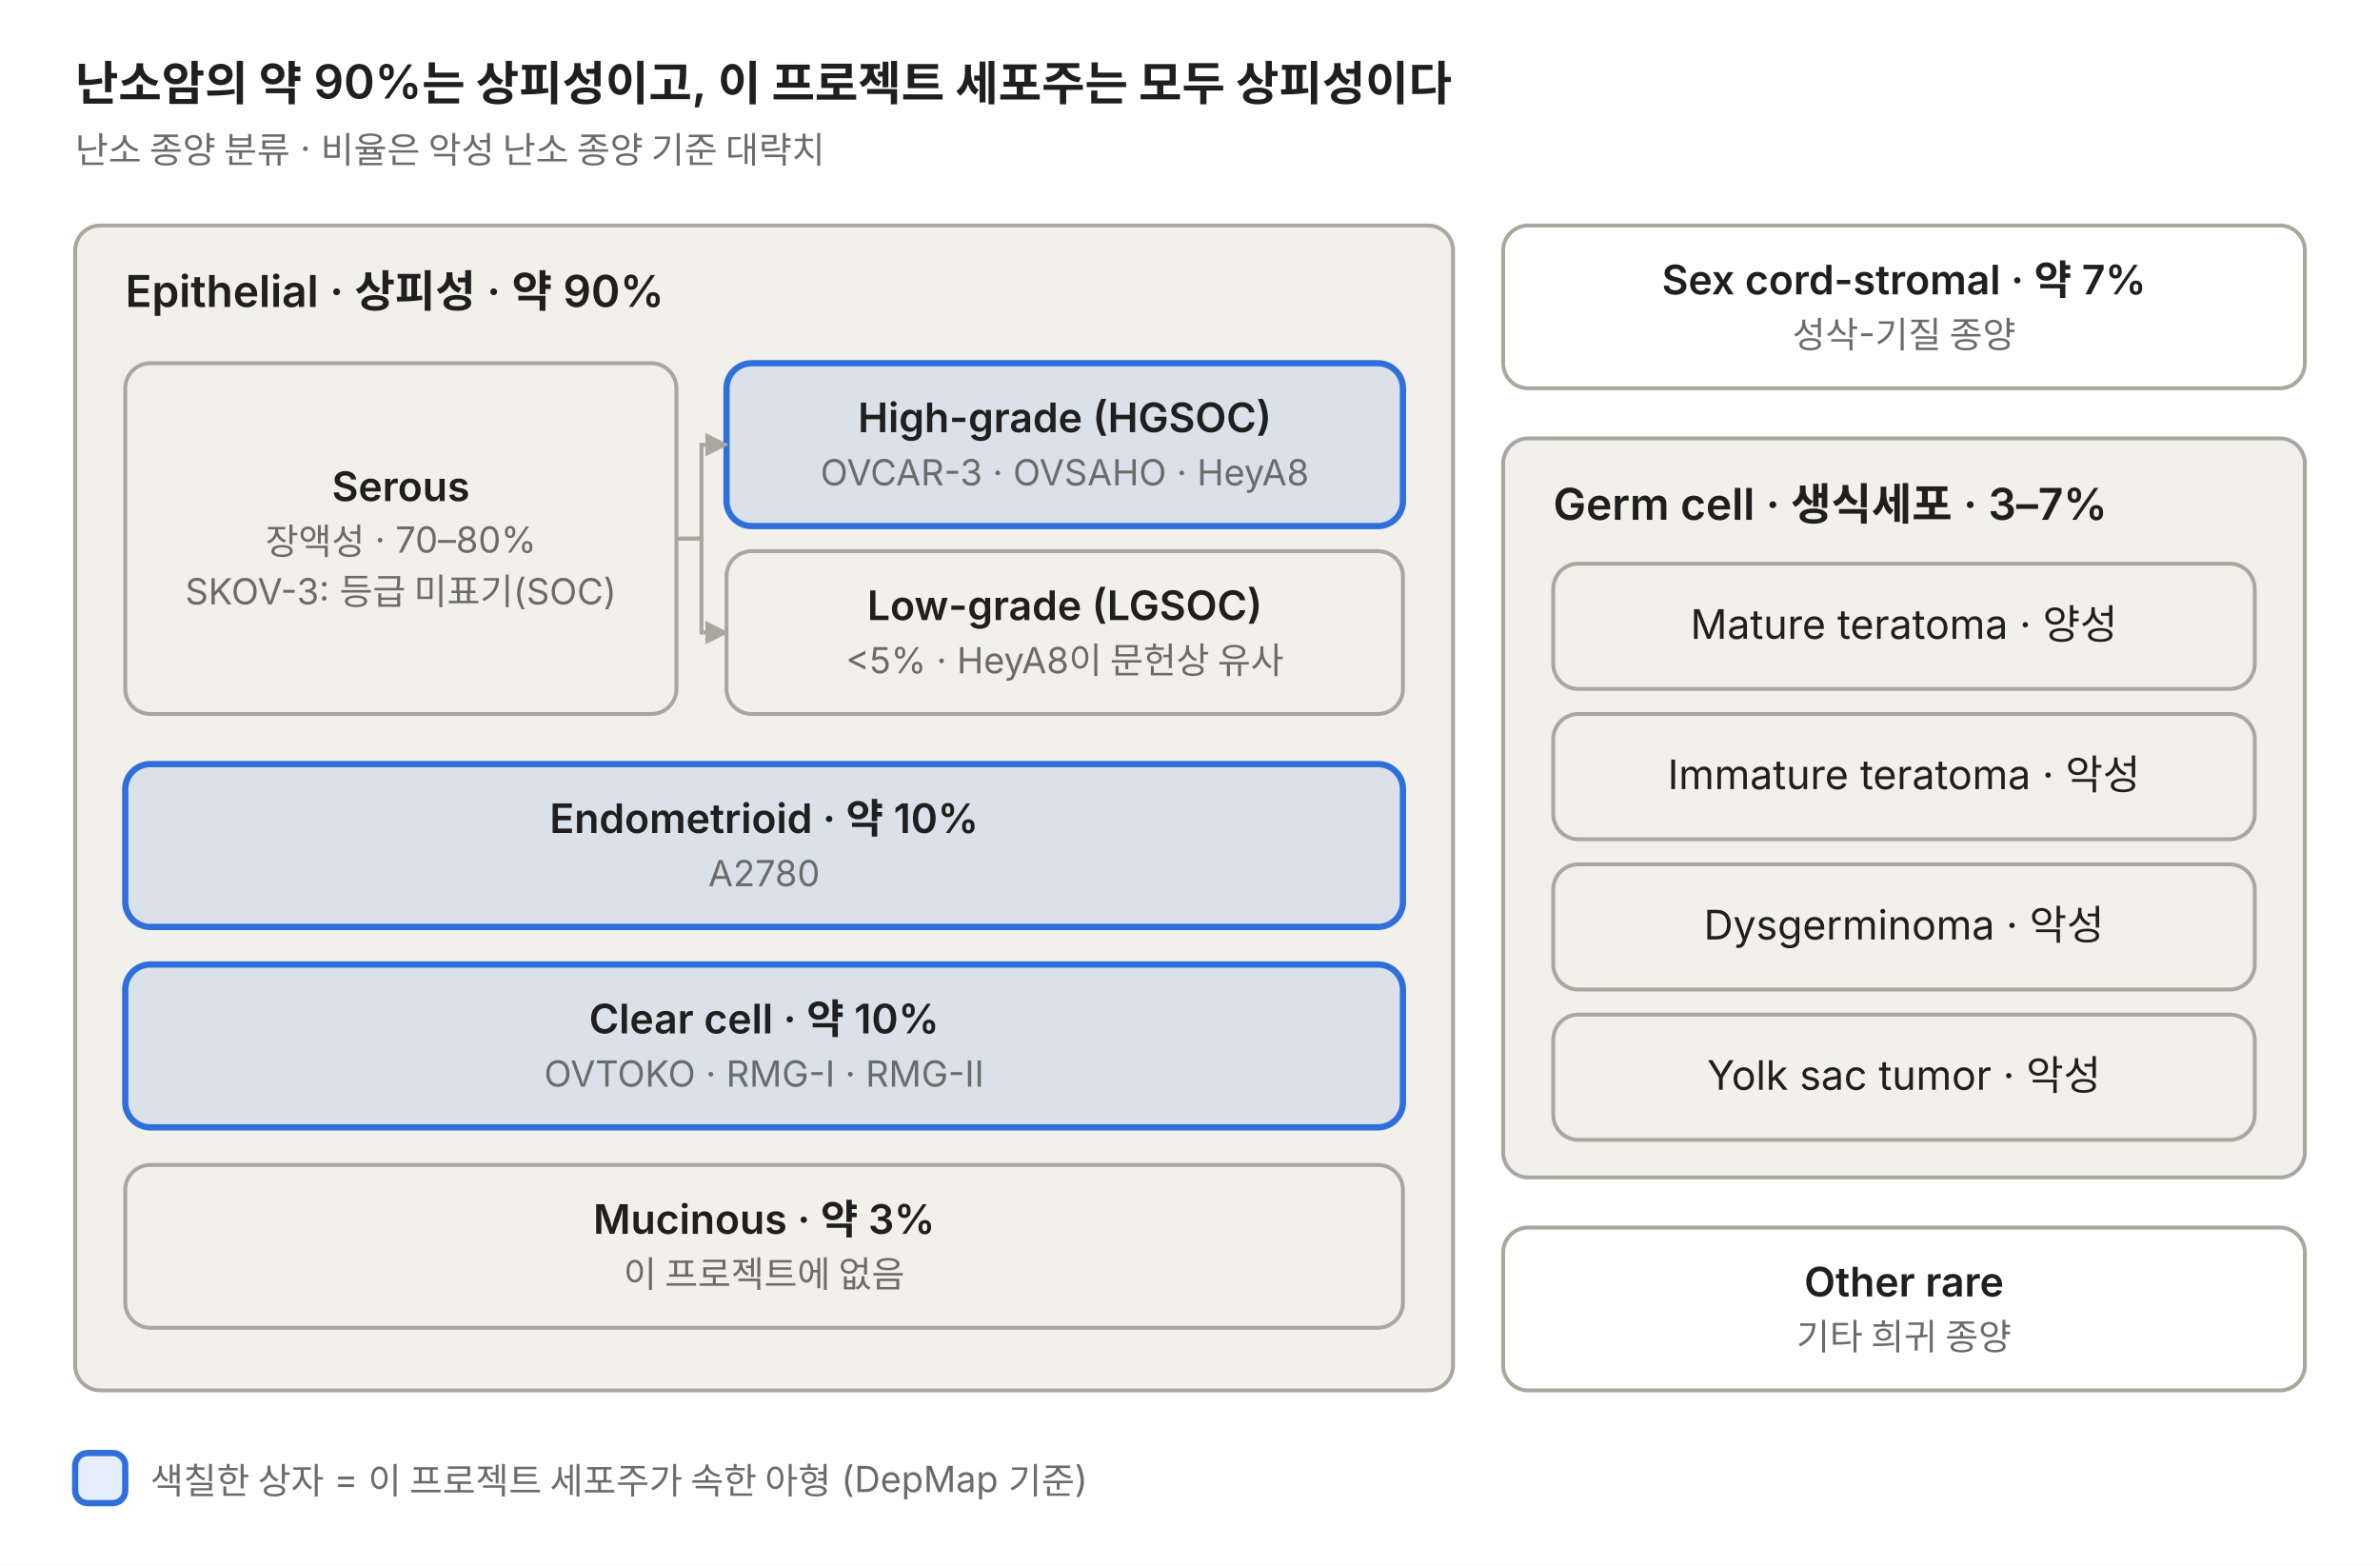
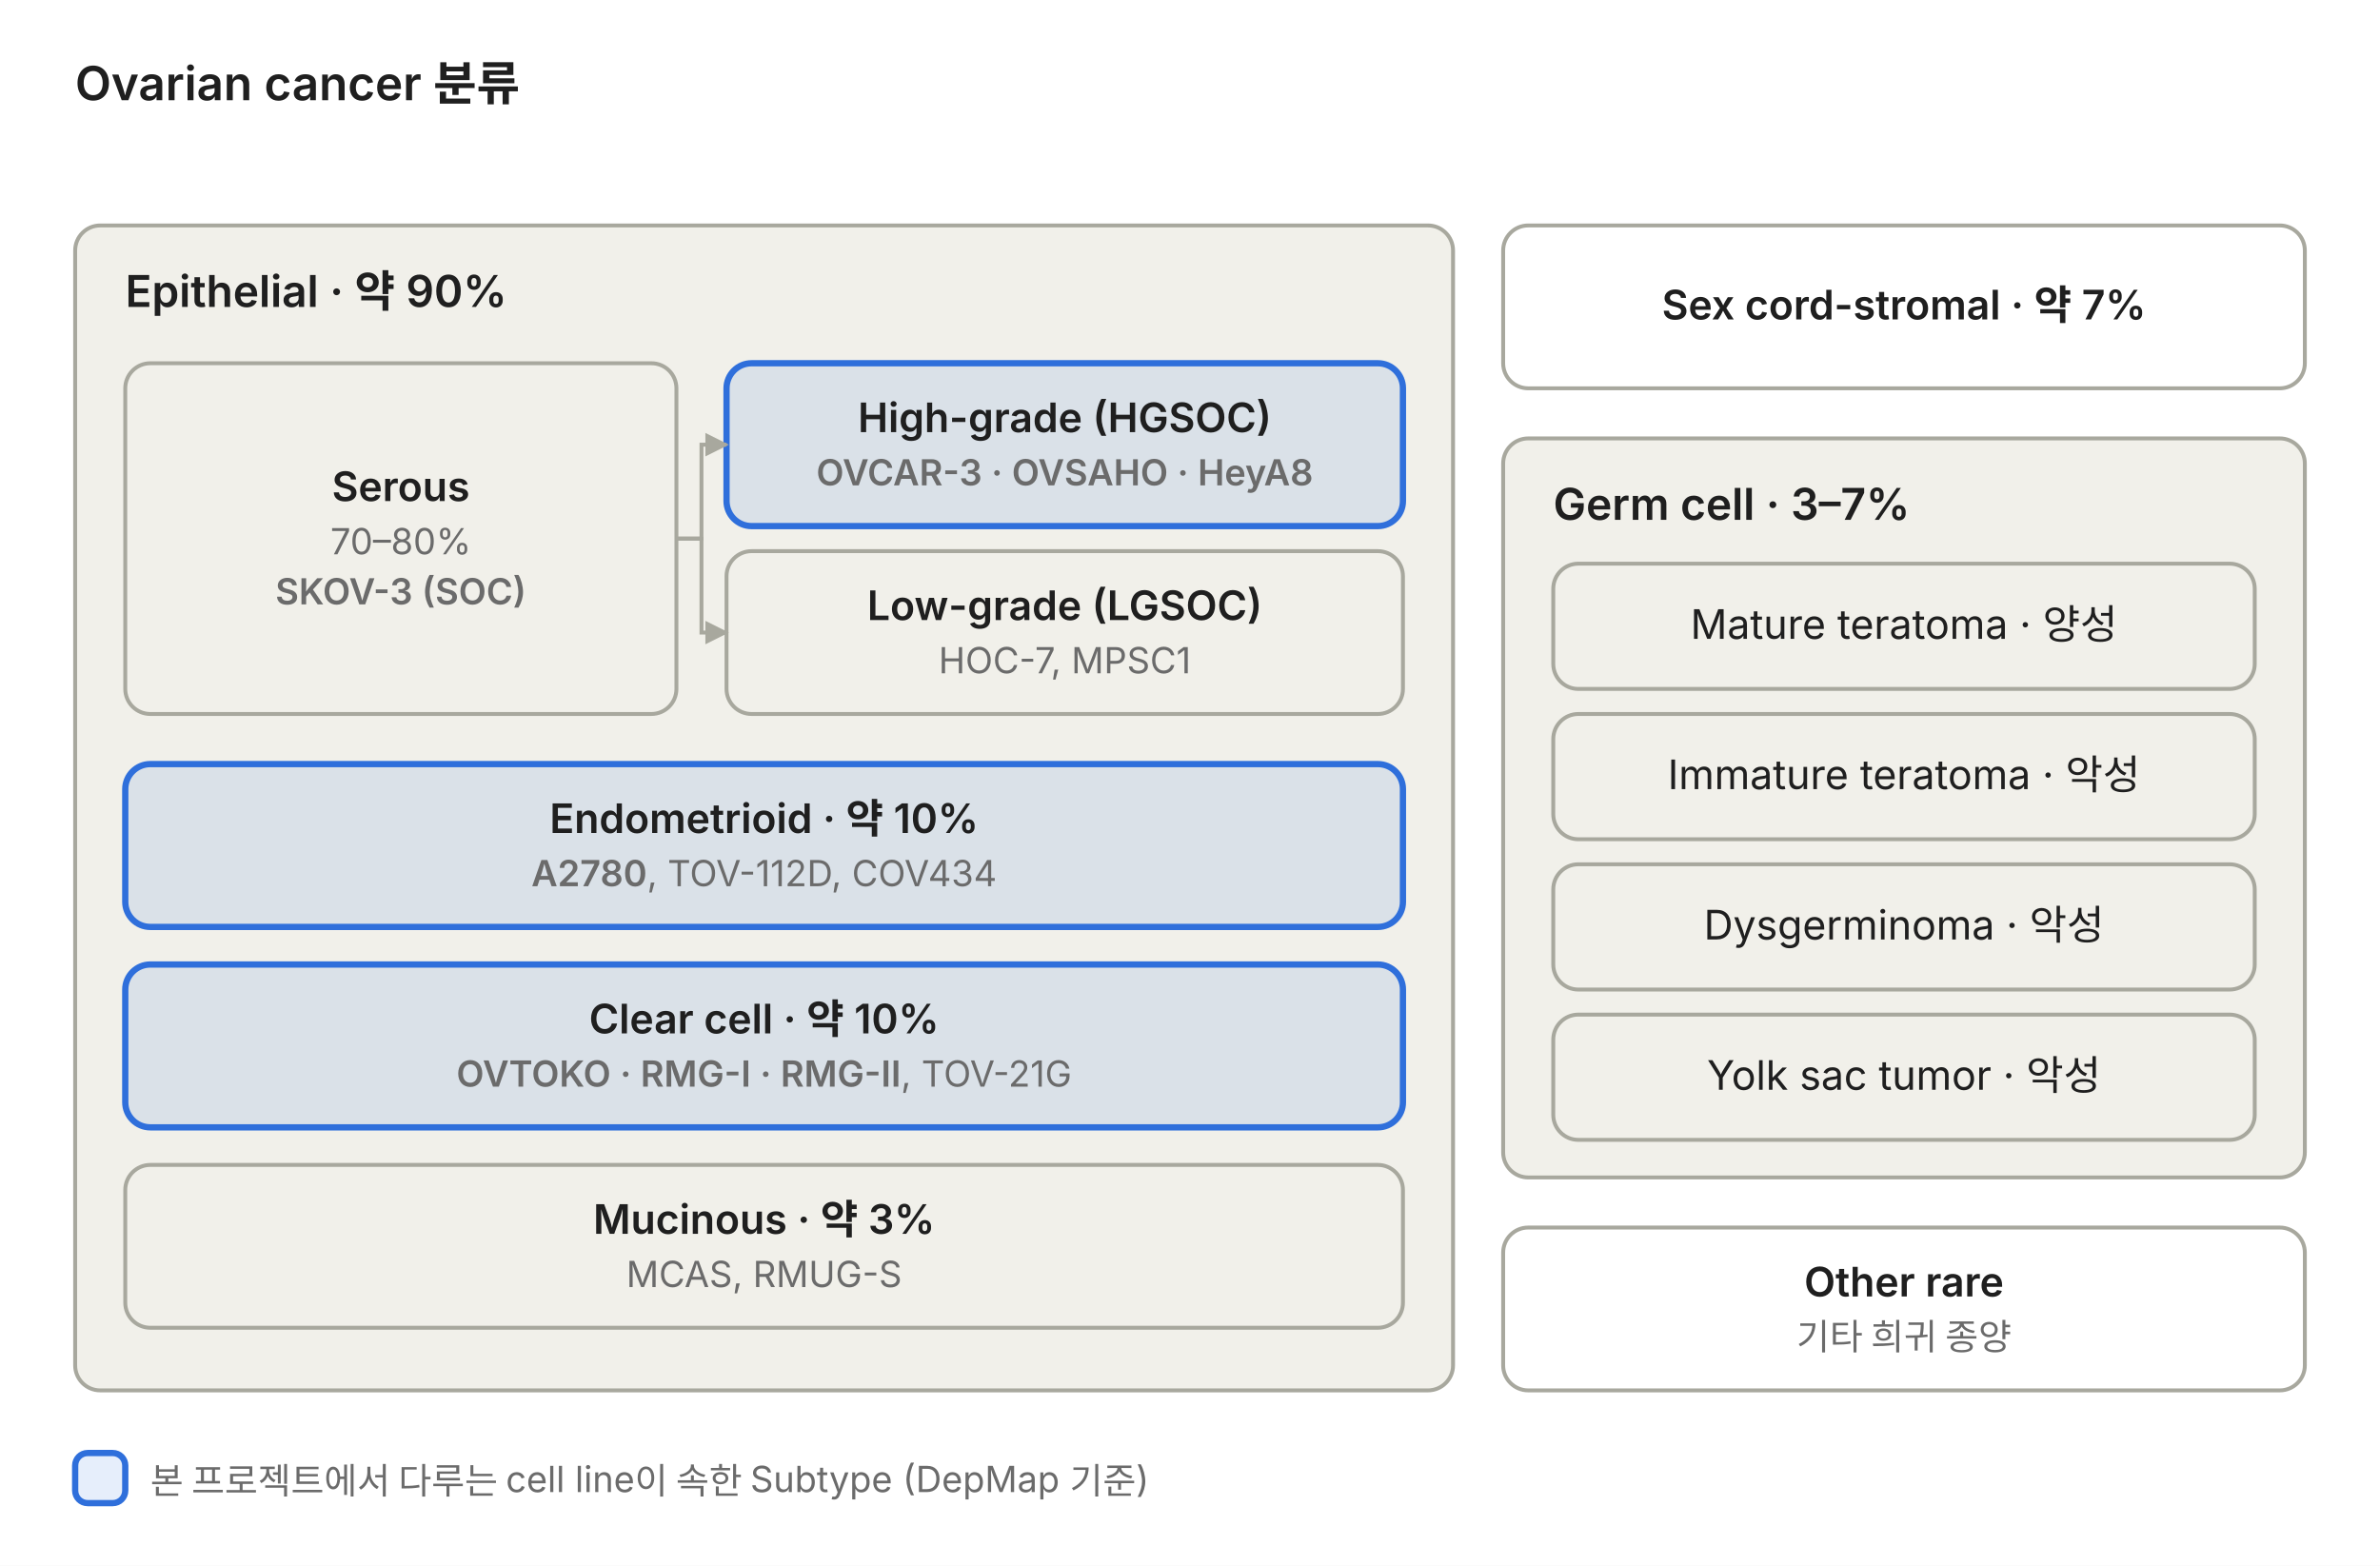
<svg xmlns="http://www.w3.org/2000/svg" viewBox="0 0 760 500" width="760" height="500" font-family="-apple-system, 'Segoe UI', 'Apple SD Gothic Neo', 'Malgun Gothic', sans-serif" font-size="13">
  <rect width="760" height="500" fill="#ffffff" />
  <defs>
    <marker id="a" viewBox="0 0 10 10" refX="9" refY="5" markerWidth="6" markerHeight="6" orient="auto-start-reverse">
      <path d="M0 0L10 5L0 10z" fill="#a8a89e" />
    </marker>
  </defs>
-   <text x="24" y="32" font-size="15" font-weight="600" fill="#1f1f1f">난소암의 약 90%는 상피성이고, 이 프로젝트 세포주는 모두 상피성이다</text>
-   <text x="24" y="52" font-size="11.5" fill="#6b6b6b">난소 종양 분류 · 비율은 악성 난소 종양 기준 대략치</text>
+   <text x="24" y="32" font-size="15" font-weight="600" fill="#1f1f1f">Ovarian cancer 분류</text>
  <g>
    <rect x="24" y="72" width="440" height="372" rx="8" fill="#f1f0ea" stroke="#a8a89e" stroke-width="1.25" />
-     <text x="40" y="98" font-size="14" font-weight="600" fill="#1f1f1f">Epithelial · 상피성 · 약 90%</text>
+     <text x="40" y="98" font-size="14" font-weight="600" fill="#1f1f1f">Epithelial · 약 90%</text>
  </g>
  <g>
    <rect x="40" y="116" width="176" height="112" rx="8" fill="none" stroke="#a8a89e" stroke-width="1.25" />
    <text x="128" y="160" text-anchor="middle" font-size="13" font-weight="600" fill="#1f1f1f">Serous</text>
-     <text x="128" y="177" text-anchor="middle" font-size="11.5" fill="#6b6b6b">장액성 · 70–80%</text>
-     <text x="128" y="193" text-anchor="middle" font-size="11.5" fill="#6b6b6b">SKOV-3: 등급 미표기(SOC)</text>
+     <text x="128" y="177" text-anchor="middle" font-size="11.5" fill="#6b6b6b">70–80%</text>
+     <text x="128" y="193" text-anchor="middle" font-size="11.5" font-weight="600" fill="#6b6b6b">SKOV-3 (SOC)</text>
  </g>
  <g>
    <rect x="232" y="116" width="216" height="52" rx="8" fill="#2f6fdb" stroke="#2f6fdb" stroke-width="2" fill-opacity="0.12" />
    <text x="340" y="138" text-anchor="middle" font-size="13" font-weight="600" fill="#1f1f1f">High-grade (HGSOC)</text>
-     <text x="340" y="155" text-anchor="middle" font-size="11.5" fill="#6b6b6b">OVCAR-3 · OVSAHO · HeyA8</text>
+     <text x="340" y="155" text-anchor="middle" font-size="11.5" font-weight="600" fill="#6b6b6b">OVCAR-3 · OVSAHO · HeyA8</text>
  </g>
  <g>
    <rect x="232" y="176" width="216" height="52" rx="8" fill="none" stroke="#a8a89e" stroke-width="1.25" />
    <text x="340" y="198" text-anchor="middle" font-size="13" font-weight="600" fill="#1f1f1f">Low-grade (LGSOC)</text>
-     <text x="340" y="215" text-anchor="middle" font-size="11.5" fill="#6b6b6b">&lt;5% · HeyA8이 문헌상 유사</text>
+     <text x="340" y="215" text-anchor="middle" font-size="11.5" fill="#6b6b6b">HOC-7, MPSC1</text>
  </g>
  <g>
    <rect x="40" y="244" width="408" height="52" rx="8" fill="#2f6fdb" stroke="#2f6fdb" stroke-width="2" fill-opacity="0.12" />
    <text x="244" y="266" text-anchor="middle" font-size="13" font-weight="600" fill="#1f1f1f">Endometrioid · 약 10%</text>
-     <text x="244" y="283" text-anchor="middle" font-size="11.5" fill="#6b6b6b">A2780</text>
+     <text x="244" y="283" text-anchor="middle" font-size="11.5" fill="#6b6b6b">
+       <tspan font-weight="600">A2780</tspan>, TOV-112D, COV434</text>
  </g>
  <g>
    <rect x="40" y="308" width="408" height="52" rx="8" fill="#2f6fdb" stroke="#2f6fdb" stroke-width="2" fill-opacity="0.12" />
    <text x="244" y="330" text-anchor="middle" font-size="13" font-weight="600" fill="#1f1f1f">Clear cell · 약 10%</text>
-     <text x="244" y="347" text-anchor="middle" font-size="11.5" fill="#6b6b6b">OVTOKO · RMG-I · RMG-II</text>
+     <text x="244" y="347" text-anchor="middle" font-size="11.5" fill="#6b6b6b">
+       <tspan font-weight="600">OVTOKO · RMG-I · RMG-II</tspan>, TOV-21G</text>
  </g>
  <g>
    <rect x="40" y="372" width="408" height="52" rx="8" fill="none" stroke="#a8a89e" stroke-width="1.25" />
    <text x="244" y="394" text-anchor="middle" font-size="13" font-weight="600" fill="#1f1f1f">Mucinous · 약 3%</text>
-     <text x="244" y="411" text-anchor="middle" font-size="11.5" fill="#6b6b6b">이 프로젝트에 없음</text>
+     <text x="244" y="411" text-anchor="middle" font-size="11.5" fill="#6b6b6b">MCAS, RMUG-S</text>
  </g>
  <g>
    <path d="M216 172H224V142H232" fill="none" stroke="#a8a89e" stroke-width="1.25" marker-end="url(#a)" />
    <path d="M216 172H224V202H232" fill="none" stroke="#a8a89e" stroke-width="1.25" marker-end="url(#a)" />
  </g>
  <g>
    <rect x="480" y="72" width="256" height="52" rx="8" fill="none" stroke="#a8a89e" stroke-width="1.25" />
-     <text x="608" y="94" text-anchor="middle" font-size="13" font-weight="600" fill="#1f1f1f">Sex cord-stromal · 약 7%</text>
-     <text x="608" y="111" text-anchor="middle" font-size="11.5" fill="#6b6b6b">성삭-기질 종양</text>
+     <text x="608" y="102" text-anchor="middle" font-size="13" font-weight="600" fill="#1f1f1f">Sex cord-stromal · 약 7%</text>
  </g>
  <g>
    <rect x="480" y="140" width="256" height="236" rx="8" fill="#f1f0ea" stroke="#a8a89e" stroke-width="1.25" />
-     <text x="496" y="166" font-size="14" font-weight="600" fill="#1f1f1f">Germ cell · 생식세포 · 3–7%</text>
+     <text x="496" y="166" font-size="14" font-weight="600" fill="#1f1f1f">Germ cell · 3–7%</text>
    <rect x="496" y="180" width="224" height="40" rx="8" fill="none" stroke="#a8a89e" stroke-width="1.25" />
    <text x="608" y="204" text-anchor="middle" font-size="13" fill="#1f1f1f">Mature teratoma · 양성</text>
    <rect x="496" y="228" width="224" height="40" rx="8" fill="none" stroke="#a8a89e" stroke-width="1.25" />
    <text x="608" y="252" text-anchor="middle" font-size="13" fill="#1f1f1f">Immature teratoma · 악성</text>
    <rect x="496" y="276" width="224" height="40" rx="8" fill="none" stroke="#a8a89e" stroke-width="1.25" />
    <text x="608" y="300" text-anchor="middle" font-size="13" fill="#1f1f1f">Dysgerminoma · 악성</text>
    <rect x="496" y="324" width="224" height="40" rx="8" fill="none" stroke="#a8a89e" stroke-width="1.25" />
    <text x="608" y="348" text-anchor="middle" font-size="13" fill="#1f1f1f">Yolk sac tumor · 악성</text>
  </g>
  <g>
    <rect x="480" y="392" width="256" height="52" rx="8" fill="none" stroke="#a8a89e" stroke-width="1.25" />
    <text x="608" y="414" text-anchor="middle" font-size="13" font-weight="600" fill="#1f1f1f">Other rare</text>
    <text x="608" y="431" text-anchor="middle" font-size="11.5" fill="#6b6b6b">기타 희귀 종양</text>
  </g>
  <g>
    <rect x="24" y="464" width="16" height="16" rx="4" fill="#2f6fdb" stroke="#2f6fdb" stroke-width="2" fill-opacity="0.12" />
-     <text x="48" y="477" font-size="11.5" fill="#6b6b6b">색칠한 상자 = 이 프로젝트 세포주가 속한 아형 (DepMap 기준)</text>
+     <text x="48" y="477" font-size="11.5" fill="#6b6b6b">본 프로젝트에서 다루는 cell line이 속한 Subtype (DepMap 기준)</text>
  </g>
</svg>
